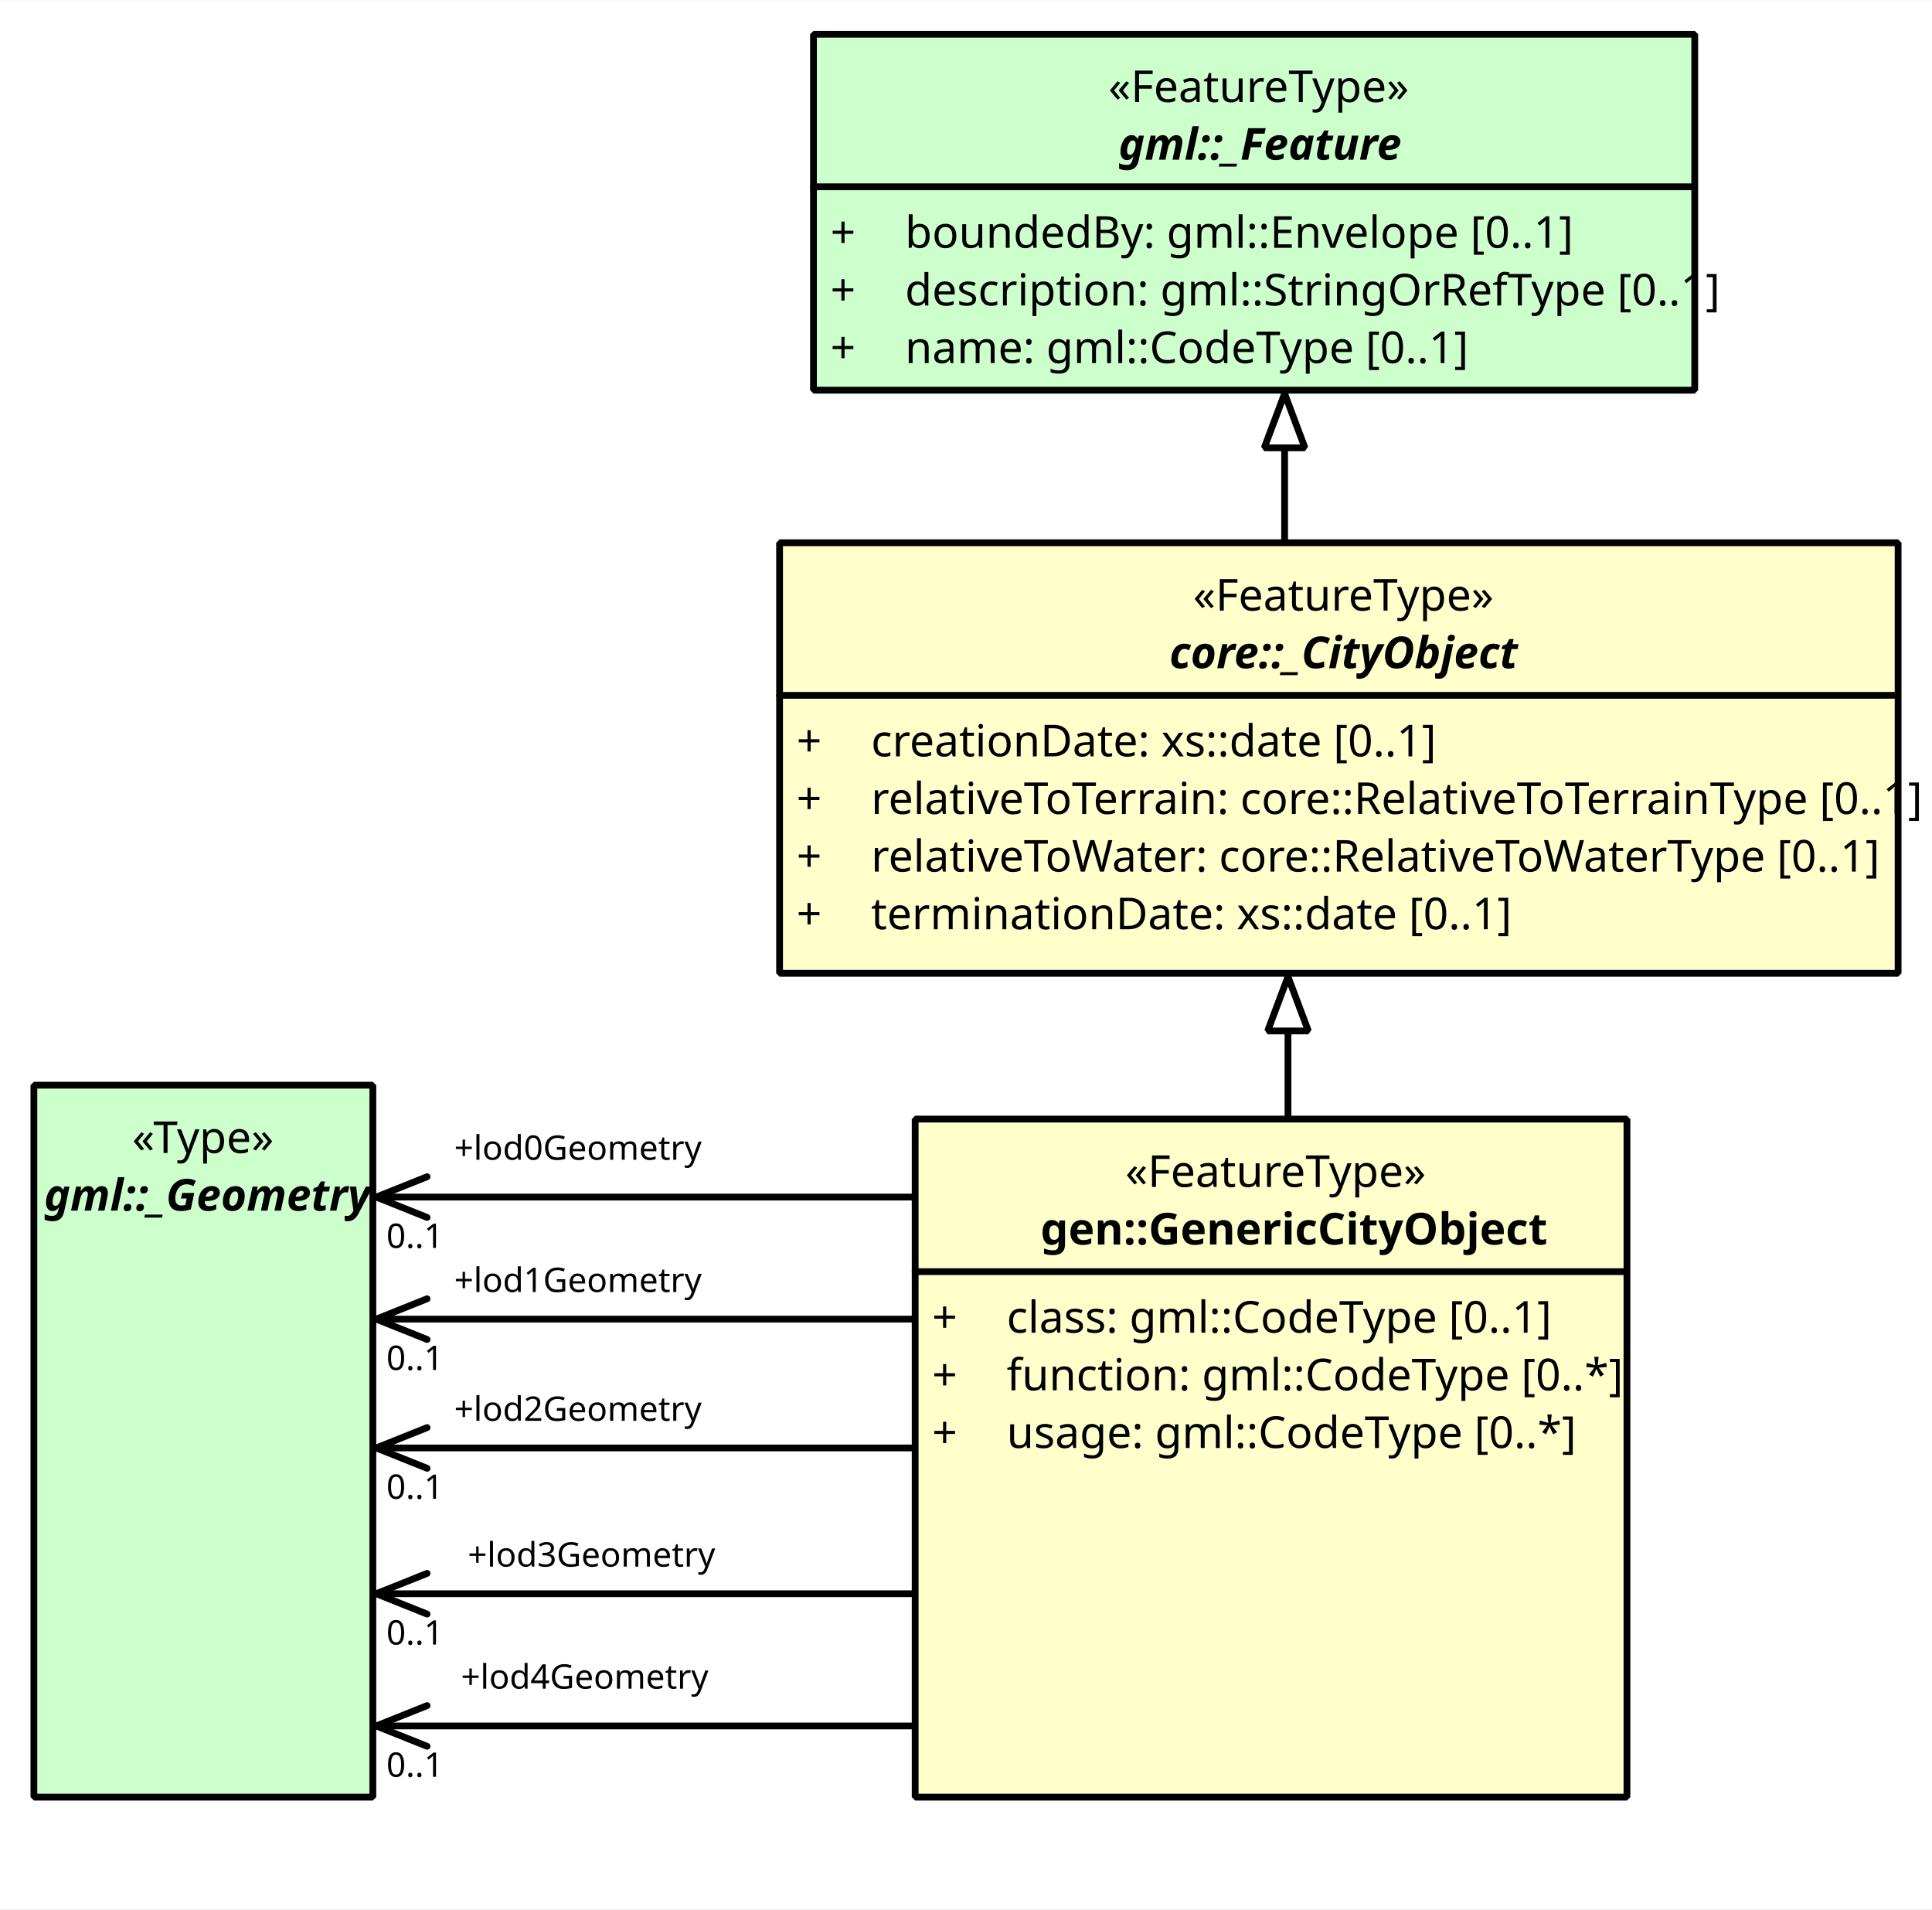
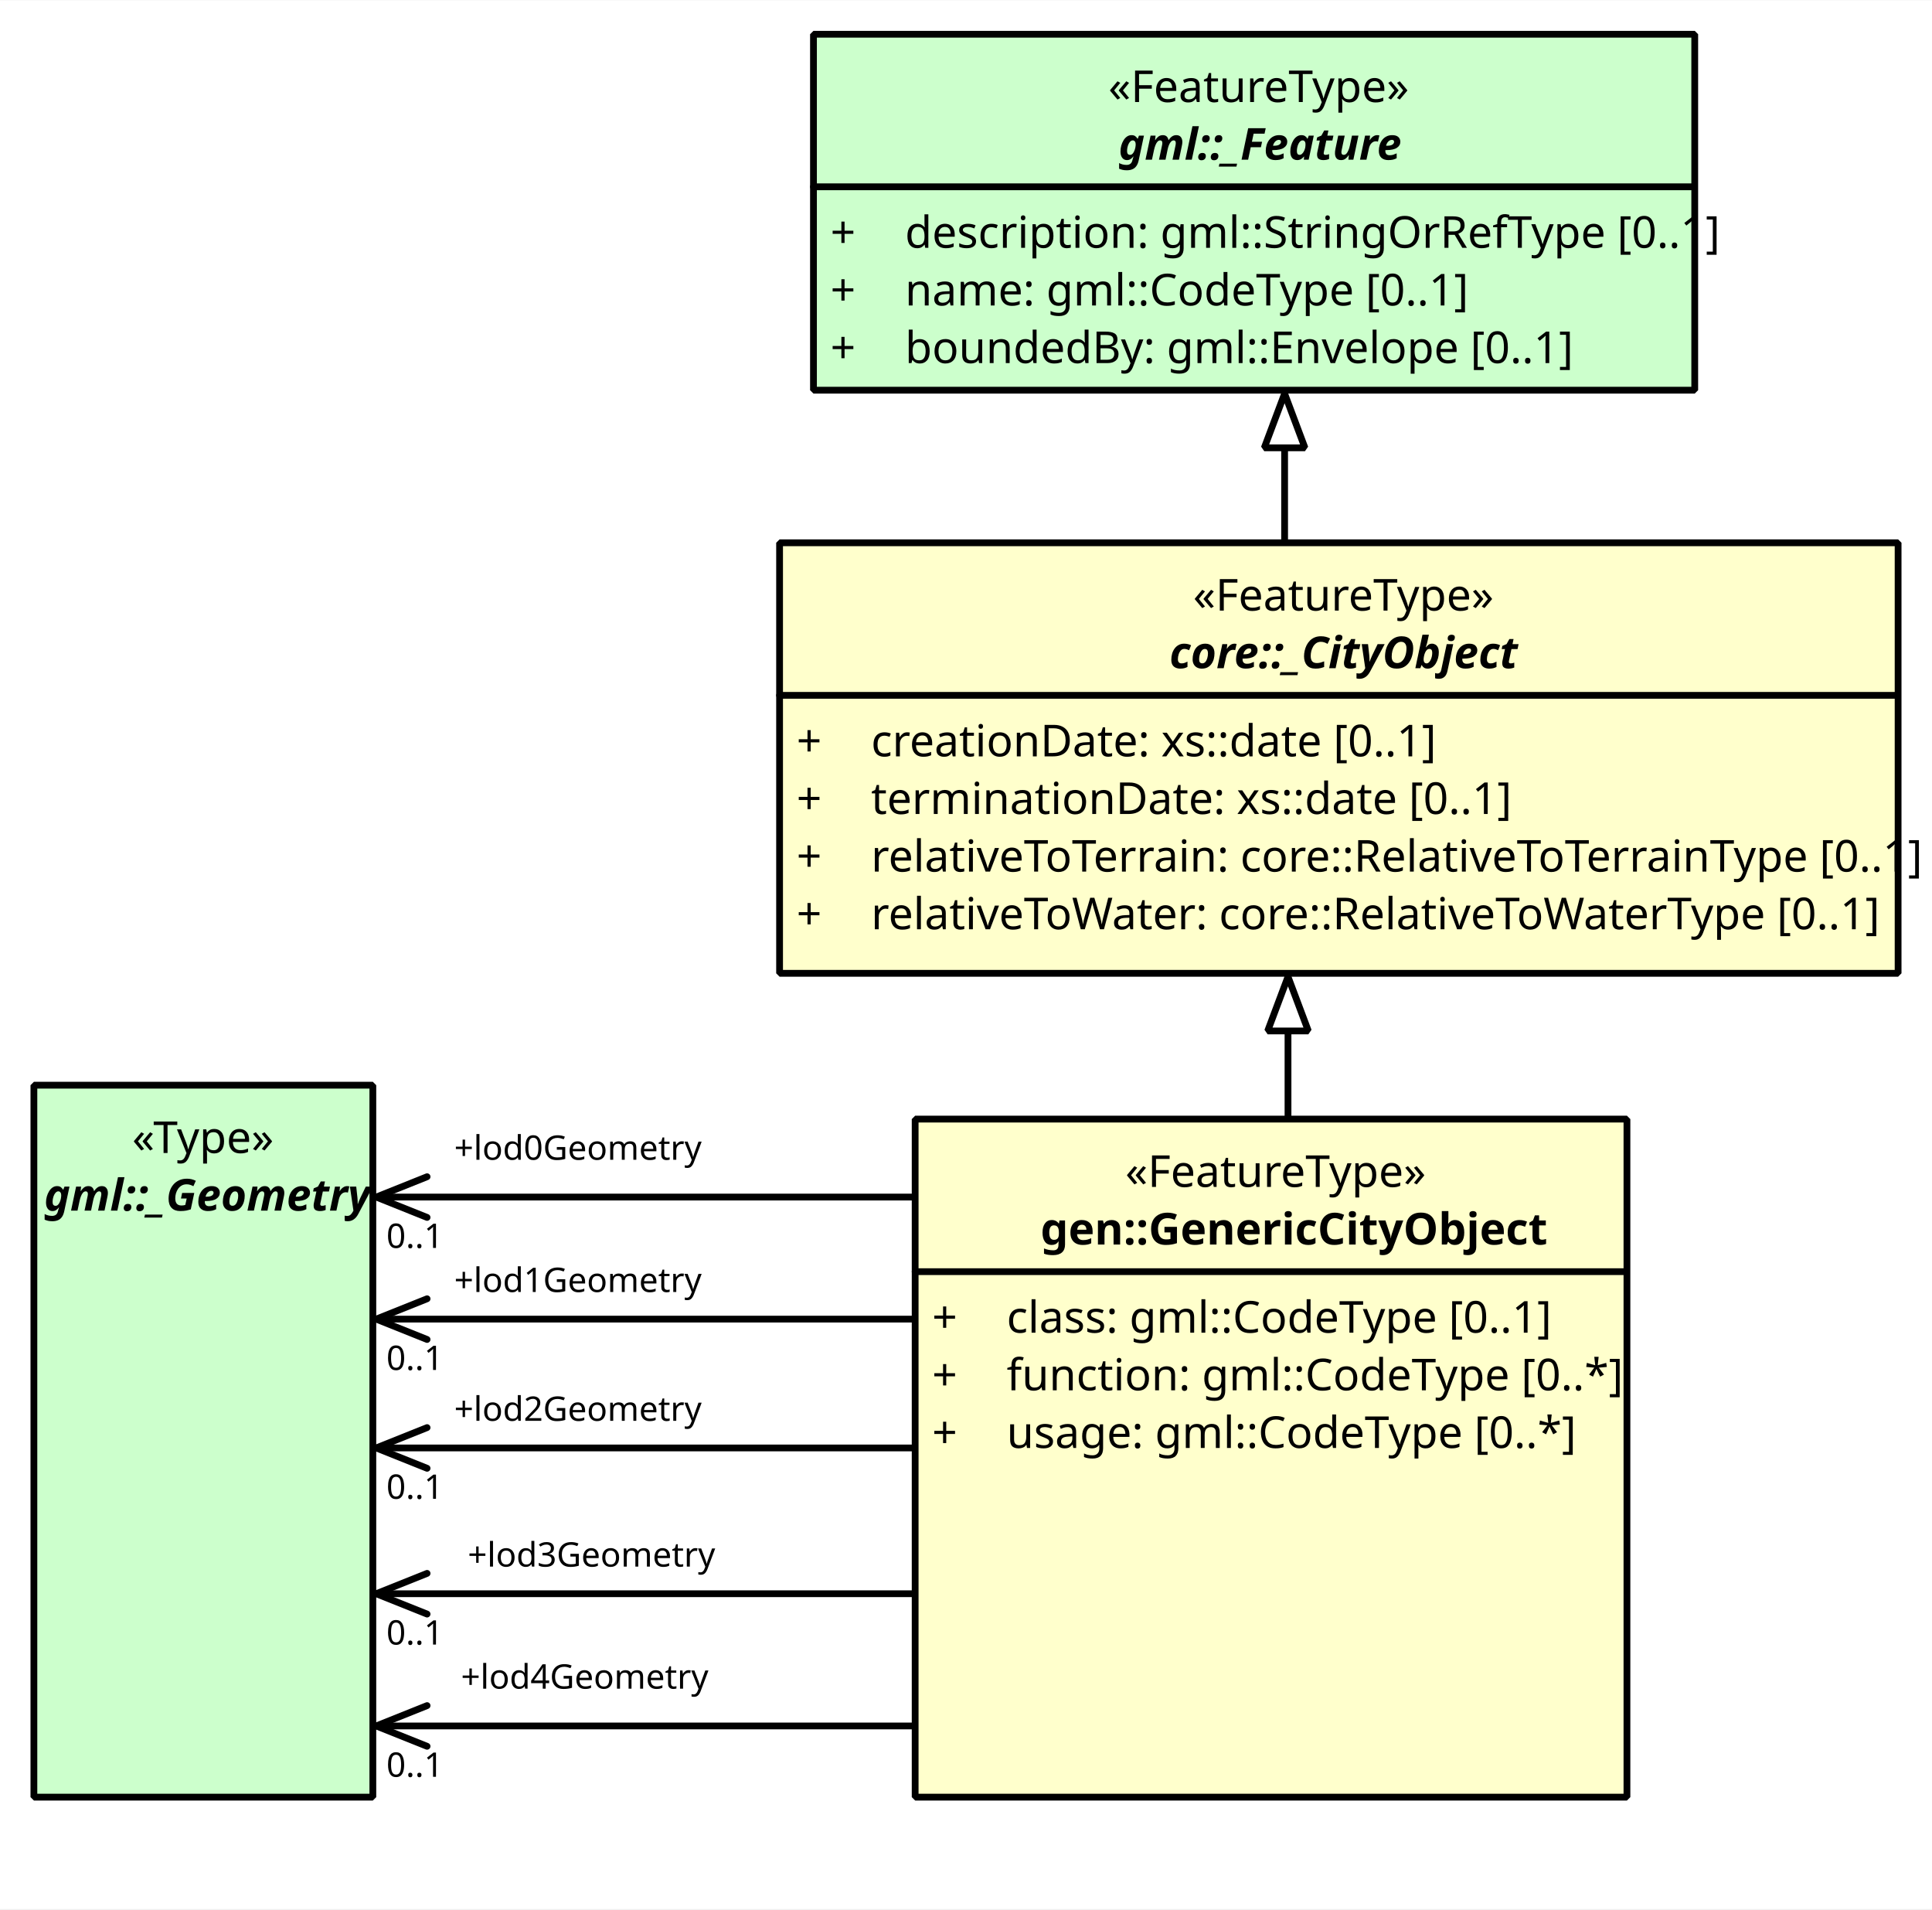
<svg xmlns="http://www.w3.org/2000/svg" width="15.08cm" height="14.90cm" viewBox="0 0 570 563">
  <g style="fill:#FFFFFF;fill-opacity:1.00;">
    <rect x="0" y="0" width="570" height="563" shape-rendering="auto" />
  </g>
  <g style="stroke-width:2;stroke-linecap:round;stroke-linejoin:bevel; fill:#FFFFCC;fill-opacity:1.00; stroke:#000000; stroke-opacity:1.00">
    <rect x="270" y="330" width="210" height="200" rx="0.00" shape-rendering="auto" />
  </g>
  <g style="stroke-width:1;stroke-linecap:round;stroke-linejoin:bevel; fill:#000000;fill-opacity:1.00; stroke:#000000; stroke-opacity:0.00">
    <text x="332.00" y="350.00" textLength="85" style="font-family:Yu Gothic UI; font-weight:400; font-style:normal; font-size:13px; fill:#000000;fill-opacity:1.00; stroke:#000000; stroke-opacity:0.00 stroke-width:0; white-space: pre;" xml:space="preserve" transform="rotate(-0.00 332.00 350.00)">«FeatureType»</text>
    <text x="307.00" y="367.00" textLength="136" style="font-family:Yu Gothic UI; font-weight:700; font-style:normal; font-size:13px; fill:#000000;fill-opacity:1.00; stroke:#000000; stroke-opacity:0.00 stroke-width:0; white-space: pre;" xml:space="preserve" transform="rotate(-0.00 307.00 367.00)">gen::GenericCityObject</text>
  </g>
  <g style="stroke-width:2;stroke-linecap:round;stroke-linejoin:bevel; fill:#000000;fill-opacity:0.00; stroke:#000000; stroke-opacity:1.00">
    <path d="M 270 375 L 479 375" shape-rendering="auto" />
  </g>
  <g style="stroke-width:1;stroke-linecap:round;stroke-linejoin:bevel; fill:#000000;fill-opacity:1.00; stroke:#000000; stroke-opacity:0.00">
    <text x="275.00" y="393.00" textLength="13" style="font-family:Yu Gothic UI; font-weight:400; font-style:normal; font-size:13px; fill:#000000;fill-opacity:1.00; stroke:#000000; stroke-opacity:0.00 stroke-width:0; white-space: pre;" xml:space="preserve" transform="rotate(-0.00 275.00 393.00)">+ </text>
    <text x="297.00" y="393.00" textLength="154" style="font-family:Yu Gothic UI; font-weight:400; font-style:normal; font-size:13px; fill:#000000;fill-opacity:1.00; stroke:#000000; stroke-opacity:0.00 stroke-width:0; white-space: pre;" xml:space="preserve" transform="rotate(-0.00 297.00 393.00)">class: gml::CodeType [0..1]</text>
    <text x="275.00" y="410.00" textLength="13" style="font-family:Yu Gothic UI; font-weight:400; font-style:normal; font-size:13px; fill:#000000;fill-opacity:1.00; stroke:#000000; stroke-opacity:0.00 stroke-width:0; white-space: pre;" xml:space="preserve" transform="rotate(-0.00 275.00 410.00)">+ </text>
    <text x="297.00" y="410.00" textLength="170" style="font-family:Yu Gothic UI; font-weight:400; font-style:normal; font-size:13px; fill:#000000;fill-opacity:1.00; stroke:#000000; stroke-opacity:0.00 stroke-width:0; white-space: pre;" xml:space="preserve" transform="rotate(-0.00 297.00 410.00)">function: gml::CodeType [0..*]</text>
    <text x="275.00" y="427.00" textLength="13" style="font-family:Yu Gothic UI; font-weight:400; font-style:normal; font-size:13px; fill:#000000;fill-opacity:1.00; stroke:#000000; stroke-opacity:0.00 stroke-width:0; white-space: pre;" xml:space="preserve" transform="rotate(-0.00 275.00 427.00)">+ </text>
    <text x="297.00" y="427.00" textLength="159" style="font-family:Yu Gothic UI; font-weight:400; font-style:normal; font-size:13px; fill:#000000;fill-opacity:1.00; stroke:#000000; stroke-opacity:0.00 stroke-width:0; white-space: pre;" xml:space="preserve" transform="rotate(-0.00 297.00 427.00)">usage: gml::CodeType [0..*]</text>
  </g>
  <g style="stroke-width:2;stroke-linecap:round;stroke-linejoin:bevel; fill:#FFFFCC;fill-opacity:1.00; stroke:#000000; stroke-opacity:1.00">
    <rect x="230" y="160" width="330" height="127" rx="0.00" shape-rendering="auto" />
  </g>
  <g style="stroke-width:1;stroke-linecap:round;stroke-linejoin:bevel; fill:#000000;fill-opacity:1.00; stroke:#000000; stroke-opacity:0.00">
    <text x="352.00" y="180.00" textLength="85" style="font-family:Yu Gothic UI; font-weight:400; font-style:normal; font-size:13px; fill:#000000;fill-opacity:1.00; stroke:#000000; stroke-opacity:0.00 stroke-width:0; white-space: pre;" xml:space="preserve" transform="rotate(-0.00 352.00 180.00)">«FeatureType»</text>
    <text x="345.00" y="197.00" textLength="99" style="font-family:Yu Gothic UI; font-weight:700; font-style:italic; font-size:13px; fill:#000000;fill-opacity:1.00; stroke:#000000; stroke-opacity:0.00 stroke-width:0; white-space: pre;" xml:space="preserve" transform="rotate(-0.00 345.00 197.00)">core::_CityObject</text>
  </g>
  <g style="stroke-width:2;stroke-linecap:round;stroke-linejoin:bevel; fill:#000000;fill-opacity:0.00; stroke:#000000; stroke-opacity:1.00">
    <path d="M 230 205 L 559 205" shape-rendering="auto" />
  </g>
  <g style="stroke-width:1;stroke-linecap:round;stroke-linejoin:bevel; fill:#000000;fill-opacity:1.00; stroke:#000000; stroke-opacity:0.00">
    <text x="235.00" y="223.00" textLength="13" style="font-family:Yu Gothic UI; font-weight:400; font-style:normal; font-size:13px; fill:#000000;fill-opacity:1.00; stroke:#000000; stroke-opacity:0.00 stroke-width:0; white-space: pre;" xml:space="preserve" transform="rotate(-0.00 235.00 223.00)">+ </text>
    <text x="257.00" y="223.00" textLength="157" style="font-family:Yu Gothic UI; font-weight:400; font-style:normal; font-size:13px; fill:#000000;fill-opacity:1.00; stroke:#000000; stroke-opacity:0.00 stroke-width:0; white-space: pre;" xml:space="preserve" transform="rotate(-0.00 257.00 223.00)">creationDate: xs::date [0..1]</text>
    <text x="235.00" y="240.00" textLength="13" style="font-family:Yu Gothic UI; font-weight:400; font-style:normal; font-size:13px; fill:#000000;fill-opacity:1.00; stroke:#000000; stroke-opacity:0.00 stroke-width:0; white-space: pre;" xml:space="preserve" transform="rotate(-0.00 235.00 240.00)">+ </text>
-     <text x="257.00" y="240.00" textLength="298" style="font-family:Yu Gothic UI; font-weight:400; font-style:normal; font-size:13px; fill:#000000;fill-opacity:1.00; stroke:#000000; stroke-opacity:0.00 stroke-width:0; white-space: pre;" xml:space="preserve" transform="rotate(-0.00 257.00 240.00)">relativeToTerrain: core::RelativeToTerrainType [0..1]</text>
+     <text x="257.00" y="240.00" textLength="176" style="font-family:Yu Gothic UI; font-weight:400; font-style:normal; font-size:13px; fill:#000000;fill-opacity:1.00; stroke:#000000; stroke-opacity:0.00 stroke-width:0; white-space: pre;" xml:space="preserve" transform="rotate(-0.00 257.00 240.00)">terminationDate: xs::date [0..1]</text>
    <text x="235.00" y="257.00" textLength="13" style="font-family:Yu Gothic UI; font-weight:400; font-style:normal; font-size:13px; fill:#000000;fill-opacity:1.00; stroke:#000000; stroke-opacity:0.00 stroke-width:0; white-space: pre;" xml:space="preserve" transform="rotate(-0.00 235.00 257.00)">+ </text>
-     <text x="257.00" y="257.00" textLength="286" style="font-family:Yu Gothic UI; font-weight:400; font-style:normal; font-size:13px; fill:#000000;fill-opacity:1.00; stroke:#000000; stroke-opacity:0.00 stroke-width:0; white-space: pre;" xml:space="preserve" transform="rotate(-0.00 257.00 257.00)">relativeToWater: core::RelativeToWaterType [0..1]</text>
+     <text x="257.00" y="257.00" textLength="298" style="font-family:Yu Gothic UI; font-weight:400; font-style:normal; font-size:13px; fill:#000000;fill-opacity:1.00; stroke:#000000; stroke-opacity:0.00 stroke-width:0; white-space: pre;" xml:space="preserve" transform="rotate(-0.00 257.00 257.00)">relativeToTerrain: core::RelativeToTerrainType [0..1]</text>
    <text x="235.00" y="274.00" textLength="13" style="font-family:Yu Gothic UI; font-weight:400; font-style:normal; font-size:13px; fill:#000000;fill-opacity:1.00; stroke:#000000; stroke-opacity:0.00 stroke-width:0; white-space: pre;" xml:space="preserve" transform="rotate(-0.00 235.00 274.00)">+ </text>
-     <text x="257.00" y="274.00" textLength="176" style="font-family:Yu Gothic UI; font-weight:400; font-style:normal; font-size:13px; fill:#000000;fill-opacity:1.00; stroke:#000000; stroke-opacity:0.00 stroke-width:0; white-space: pre;" xml:space="preserve" transform="rotate(-0.00 257.00 274.00)">terminationDate: xs::date [0..1]</text>
+     <text x="257.00" y="274.00" textLength="286" style="font-family:Yu Gothic UI; font-weight:400; font-style:normal; font-size:13px; fill:#000000;fill-opacity:1.00; stroke:#000000; stroke-opacity:0.00 stroke-width:0; white-space: pre;" xml:space="preserve" transform="rotate(-0.00 257.00 274.00)">relativeToWater: core::RelativeToWaterType [0..1]</text>
  </g>
  <g style="stroke-width:2;stroke-linecap:round;stroke-linejoin:bevel; fill:#CCFFCC;fill-opacity:1.00; stroke:#000000; stroke-opacity:1.00">
    <rect x="10" y="320" width="100" height="210" rx="0.00" shape-rendering="auto" />
  </g>
  <g style="stroke-width:1;stroke-linecap:round;stroke-linejoin:bevel; fill:#000000;fill-opacity:1.00; stroke:#000000; stroke-opacity:0.00">
    <text x="39.00" y="340.00" textLength="42" style="font-family:Yu Gothic UI; font-weight:400; font-style:normal; font-size:13px; fill:#000000;fill-opacity:1.00; stroke:#000000; stroke-opacity:0.00 stroke-width:0; white-space: pre;" xml:space="preserve" transform="rotate(-0.00 39.00 340.00)">«Type»</text>
    <text x="13.00" y="357.00" textLength="94" style="font-family:Yu Gothic UI; font-weight:700; font-style:italic; font-size:13px; fill:#000000;fill-opacity:1.00; stroke:#000000; stroke-opacity:0.00 stroke-width:0; white-space: pre;" xml:space="preserve" transform="rotate(-0.00 13.00 357.00)">gml::_Geometry</text>
  </g>
  <g style="stroke-width:2;stroke-linecap:round;stroke-linejoin:bevel; fill:#CCFFCC;fill-opacity:1.00; stroke:#000000; stroke-opacity:1.00">
    <rect x="240" y="10" width="260" height="105" rx="0.00" shape-rendering="auto" />
  </g>
  <g style="stroke-width:1;stroke-linecap:round;stroke-linejoin:bevel; fill:#000000;fill-opacity:1.00; stroke:#000000; stroke-opacity:0.00">
    <text x="327.00" y="30.00" textLength="85" style="font-family:Yu Gothic UI; font-weight:400; font-style:normal; font-size:13px; fill:#000000;fill-opacity:1.00; stroke:#000000; stroke-opacity:0.00 stroke-width:0; white-space: pre;" xml:space="preserve" transform="rotate(-0.00 327.00 30.00)">«FeatureType»</text>
    <text x="330.00" y="47.00" textLength="80" style="font-family:Yu Gothic UI; font-weight:700; font-style:italic; font-size:13px; fill:#000000;fill-opacity:1.00; stroke:#000000; stroke-opacity:0.00 stroke-width:0; white-space: pre;" xml:space="preserve" transform="rotate(-0.00 330.00 47.00)">gml::_Feature</text>
  </g>
  <g style="stroke-width:2;stroke-linecap:round;stroke-linejoin:bevel; fill:#000000;fill-opacity:0.00; stroke:#000000; stroke-opacity:1.00">
    <path d="M 240 55 L 499 55" shape-rendering="auto" />
  </g>
  <g style="stroke-width:1;stroke-linecap:round;stroke-linejoin:bevel; fill:#000000;fill-opacity:1.00; stroke:#000000; stroke-opacity:0.00">
    <text x="245.00" y="73.00" textLength="13" style="font-family:Yu Gothic UI; font-weight:400; font-style:normal; font-size:13px; fill:#000000;fill-opacity:1.00; stroke:#000000; stroke-opacity:0.00 stroke-width:0; white-space: pre;" xml:space="preserve" transform="rotate(-0.00 245.00 73.00)">+ </text>
-     <text x="267.00" y="73.00" textLength="186" style="font-family:Yu Gothic UI; font-weight:400; font-style:normal; font-size:13px; fill:#000000;fill-opacity:1.00; stroke:#000000; stroke-opacity:0.00 stroke-width:0; white-space: pre;" xml:space="preserve" transform="rotate(-0.00 267.00 73.00)">boundedBy: gml::Envelope [0..1]</text>
+     <text x="267.00" y="73.00" textLength="228" style="font-family:Yu Gothic UI; font-weight:400; font-style:normal; font-size:13px; fill:#000000;fill-opacity:1.00; stroke:#000000; stroke-opacity:0.00 stroke-width:0; white-space: pre;" xml:space="preserve" transform="rotate(-0.00 267.00 73.00)">description: gml::StringOrRefType [0..1]</text>
    <text x="245.00" y="90.00" textLength="13" style="font-family:Yu Gothic UI; font-weight:400; font-style:normal; font-size:13px; fill:#000000;fill-opacity:1.00; stroke:#000000; stroke-opacity:0.00 stroke-width:0; white-space: pre;" xml:space="preserve" transform="rotate(-0.00 245.00 90.00)">+ </text>
-     <text x="267.00" y="90.00" textLength="228" style="font-family:Yu Gothic UI; font-weight:400; font-style:normal; font-size:13px; fill:#000000;fill-opacity:1.00; stroke:#000000; stroke-opacity:0.00 stroke-width:0; white-space: pre;" xml:space="preserve" transform="rotate(-0.00 267.00 90.00)">description: gml::StringOrRefType [0..1]</text>
+     <text x="267.00" y="90.00" textLength="158" style="font-family:Yu Gothic UI; font-weight:400; font-style:normal; font-size:13px; fill:#000000;fill-opacity:1.00; stroke:#000000; stroke-opacity:0.00 stroke-width:0; white-space: pre;" xml:space="preserve" transform="rotate(-0.00 267.00 90.00)">name: gml::CodeType [0..1]</text>
    <text x="245.00" y="107.00" textLength="13" style="font-family:Yu Gothic UI; font-weight:400; font-style:normal; font-size:13px; fill:#000000;fill-opacity:1.00; stroke:#000000; stroke-opacity:0.00 stroke-width:0; white-space: pre;" xml:space="preserve" transform="rotate(-0.00 245.00 107.00)">+ </text>
-     <text x="267.00" y="107.00" textLength="158" style="font-family:Yu Gothic UI; font-weight:400; font-style:normal; font-size:13px; fill:#000000;fill-opacity:1.00; stroke:#000000; stroke-opacity:0.00 stroke-width:0; white-space: pre;" xml:space="preserve" transform="rotate(-0.00 267.00 107.00)">name: gml::CodeType [0..1]</text>
+     <text x="267.00" y="107.00" textLength="186" style="font-family:Yu Gothic UI; font-weight:400; font-style:normal; font-size:13px; fill:#000000;fill-opacity:1.00; stroke:#000000; stroke-opacity:0.00 stroke-width:0; white-space: pre;" xml:space="preserve" transform="rotate(-0.00 267.00 107.00)">boundedBy: gml::Envelope [0..1]</text>
  </g>
  <g style="stroke-width:2;stroke-linecap:round;stroke-linejoin:bevel; fill:#000000;fill-opacity:0.00; stroke:#000000; stroke-opacity:1.00">
    <path d="M 379 159 L 379 116" shape-rendering="auto" />
  </g>
  <g style="stroke-width:2;stroke-linecap:round;stroke-linejoin:bevel; fill:#FFFFFF;fill-opacity:1.00; stroke:#000000; stroke-opacity:1.00">
    <polygon points="385 132 373 132 379 116" shape-rendering="auto" style="fill-rule:evenodd;" />
  </g>
  <g style="stroke-width:2;stroke-linecap:round;stroke-linejoin:bevel; fill:#000000;fill-opacity:0.00; stroke:#000000; stroke-opacity:1.00">
    <path d="M 269 509 L 111 509" shape-rendering="auto" />
    <path d="M 126 503 L 111 509 L 126 515" shape-rendering="auto" />
    <path d="M 269 470 L 111 470" shape-rendering="auto" />
    <path d="M 126 464 L 111 470 L 126 476" shape-rendering="auto" />
    <path d="M 269 427 L 111 427" shape-rendering="auto" />
    <path d="M 126 421 L 111 427 L 126 433" shape-rendering="auto" />
    <path d="M 269 389 L 111 389" shape-rendering="auto" />
    <path d="M 126 383 L 111 389 L 126 395" shape-rendering="auto" />
    <path d="M 269 353 L 111 353" shape-rendering="auto" />
    <path d="M 126 347 L 111 353 L 126 359" shape-rendering="auto" />
    <path d="M 380 329 L 380 288" shape-rendering="auto" />
  </g>
  <g style="stroke-width:2;stroke-linecap:round;stroke-linejoin:bevel; fill:#FFFFFF;fill-opacity:1.00; stroke:#000000; stroke-opacity:1.00">
    <polygon points="386 304 374 304 380 288" shape-rendering="auto" style="fill-rule:evenodd;" />
  </g>
  <g style="stroke-width:1;stroke-linecap:round;stroke-linejoin:bevel; fill:#000000;fill-opacity:1.00; stroke:#000000; stroke-opacity:0.00">
-     <text x="134.00" y="342.00" textLength="62" style="font-family:Calibri; font-weight:0; font-style:normal; font-size:10px; fill:#000000;fill-opacity:1.00; stroke:#000000; stroke-opacity:0.00 stroke-width:0; white-space: pre;" xml:space="preserve" transform="rotate(-0.00 134.00 342.00)">+lod0Geometry</text>
-     <text x="114.00" y="368.00" textLength="16" style="font-family:Calibri; font-weight:0; font-style:normal; font-size:10px; fill:#000000;fill-opacity:1.00; stroke:#000000; stroke-opacity:0.00 stroke-width:0; white-space: pre;" xml:space="preserve" transform="rotate(-0.00 114.00 368.00)">0..1</text>
-     <text x="136.00" y="498.00" textLength="62" style="font-family:Calibri; font-weight:0; font-style:normal; font-size:10px; fill:#000000;fill-opacity:1.00; stroke:#000000; stroke-opacity:0.00 stroke-width:0; white-space: pre;" xml:space="preserve" transform="rotate(-0.00 136.00 498.00)">+lod4Geometry</text>
-     <text x="114.00" y="524.00" textLength="16" style="font-family:Calibri; font-weight:0; font-style:normal; font-size:10px; fill:#000000;fill-opacity:1.00; stroke:#000000; stroke-opacity:0.00 stroke-width:0; white-space: pre;" xml:space="preserve" transform="rotate(-0.00 114.00 524.00)">0..1</text>
    <text x="134.00" y="419.00" textLength="62" style="font-family:Calibri; font-weight:0; font-style:normal; font-size:10px; fill:#000000;fill-opacity:1.00; stroke:#000000; stroke-opacity:0.00 stroke-width:0; white-space: pre;" xml:space="preserve" transform="rotate(-0.00 134.00 419.00)">+lod2Geometry</text>
    <text x="114.00" y="442.00" textLength="16" style="font-family:Calibri; font-weight:0; font-style:normal; font-size:10px; fill:#000000;fill-opacity:1.00; stroke:#000000; stroke-opacity:0.00 stroke-width:0; white-space: pre;" xml:space="preserve" transform="rotate(-0.00 114.00 442.00)">0..1</text>
    <text x="138.00" y="462.00" textLength="62" style="font-family:Calibri; font-weight:0; font-style:normal; font-size:10px; fill:#000000;fill-opacity:1.00; stroke:#000000; stroke-opacity:0.00 stroke-width:0; white-space: pre;" xml:space="preserve" transform="rotate(-0.00 138.00 462.00)">+lod3Geometry</text>
    <text x="114.00" y="485.00" textLength="16" style="font-family:Calibri; font-weight:0; font-style:normal; font-size:10px; fill:#000000;fill-opacity:1.00; stroke:#000000; stroke-opacity:0.00 stroke-width:0; white-space: pre;" xml:space="preserve" transform="rotate(-0.00 114.00 485.00)">0..1</text>
+     <text x="136.00" y="498.00" textLength="62" style="font-family:Calibri; font-weight:0; font-style:normal; font-size:10px; fill:#000000;fill-opacity:1.00; stroke:#000000; stroke-opacity:0.00 stroke-width:0; white-space: pre;" xml:space="preserve" transform="rotate(-0.00 136.00 498.00)">+lod4Geometry</text>
+     <text x="114.00" y="524.00" textLength="16" style="font-family:Calibri; font-weight:0; font-style:normal; font-size:10px; fill:#000000;fill-opacity:1.00; stroke:#000000; stroke-opacity:0.00 stroke-width:0; white-space: pre;" xml:space="preserve" transform="rotate(-0.00 114.00 524.00)">0..1</text>
+     <text x="134.00" y="342.00" textLength="62" style="font-family:Calibri; font-weight:0; font-style:normal; font-size:10px; fill:#000000;fill-opacity:1.00; stroke:#000000; stroke-opacity:0.00 stroke-width:0; white-space: pre;" xml:space="preserve" transform="rotate(-0.00 134.00 342.00)">+lod0Geometry</text>
+     <text x="114.00" y="368.00" textLength="16" style="font-family:Calibri; font-weight:0; font-style:normal; font-size:10px; fill:#000000;fill-opacity:1.00; stroke:#000000; stroke-opacity:0.00 stroke-width:0; white-space: pre;" xml:space="preserve" transform="rotate(-0.00 114.00 368.00)">0..1</text>
    <text x="134.00" y="381.00" textLength="62" style="font-family:Calibri; font-weight:0; font-style:normal; font-size:10px; fill:#000000;fill-opacity:1.00; stroke:#000000; stroke-opacity:0.00 stroke-width:0; white-space: pre;" xml:space="preserve" transform="rotate(-0.00 134.00 381.00)">+lod1Geometry</text>
    <text x="114.00" y="404.00" textLength="16" style="font-family:Calibri; font-weight:0; font-style:normal; font-size:10px; fill:#000000;fill-opacity:1.00; stroke:#000000; stroke-opacity:0.00 stroke-width:0; white-space: pre;" xml:space="preserve" transform="rotate(-0.00 114.00 404.00)">0..1</text>
  </g>
</svg>
